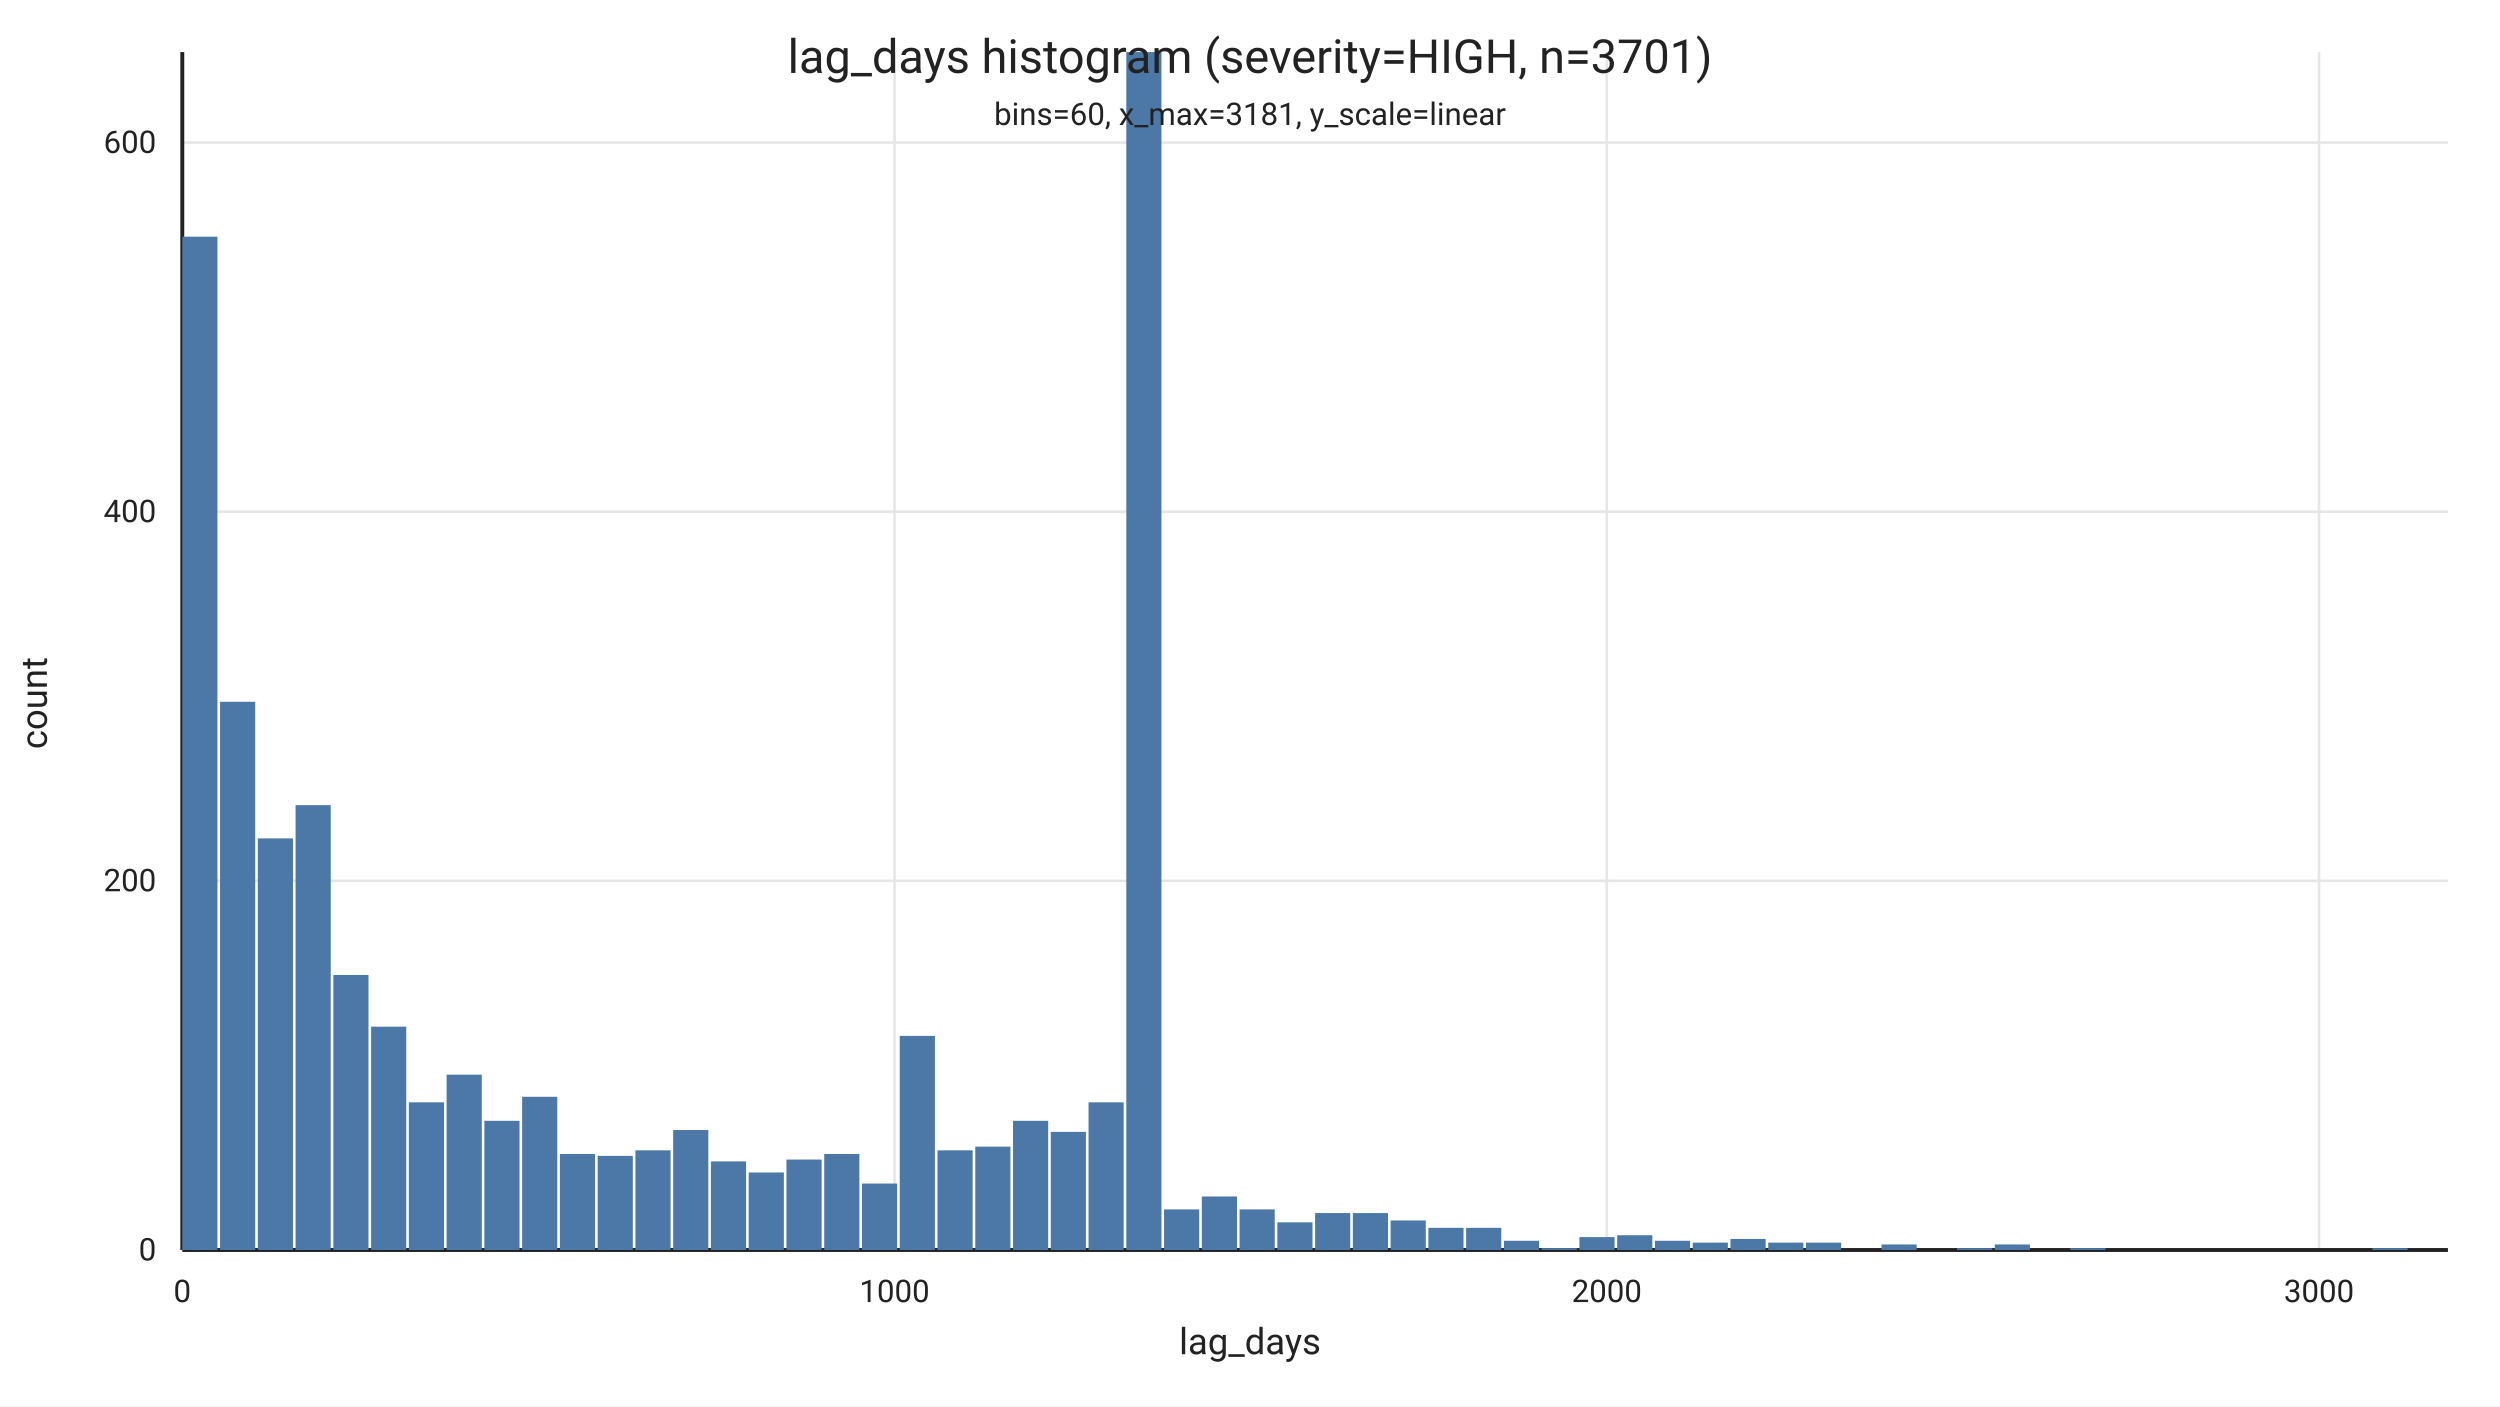
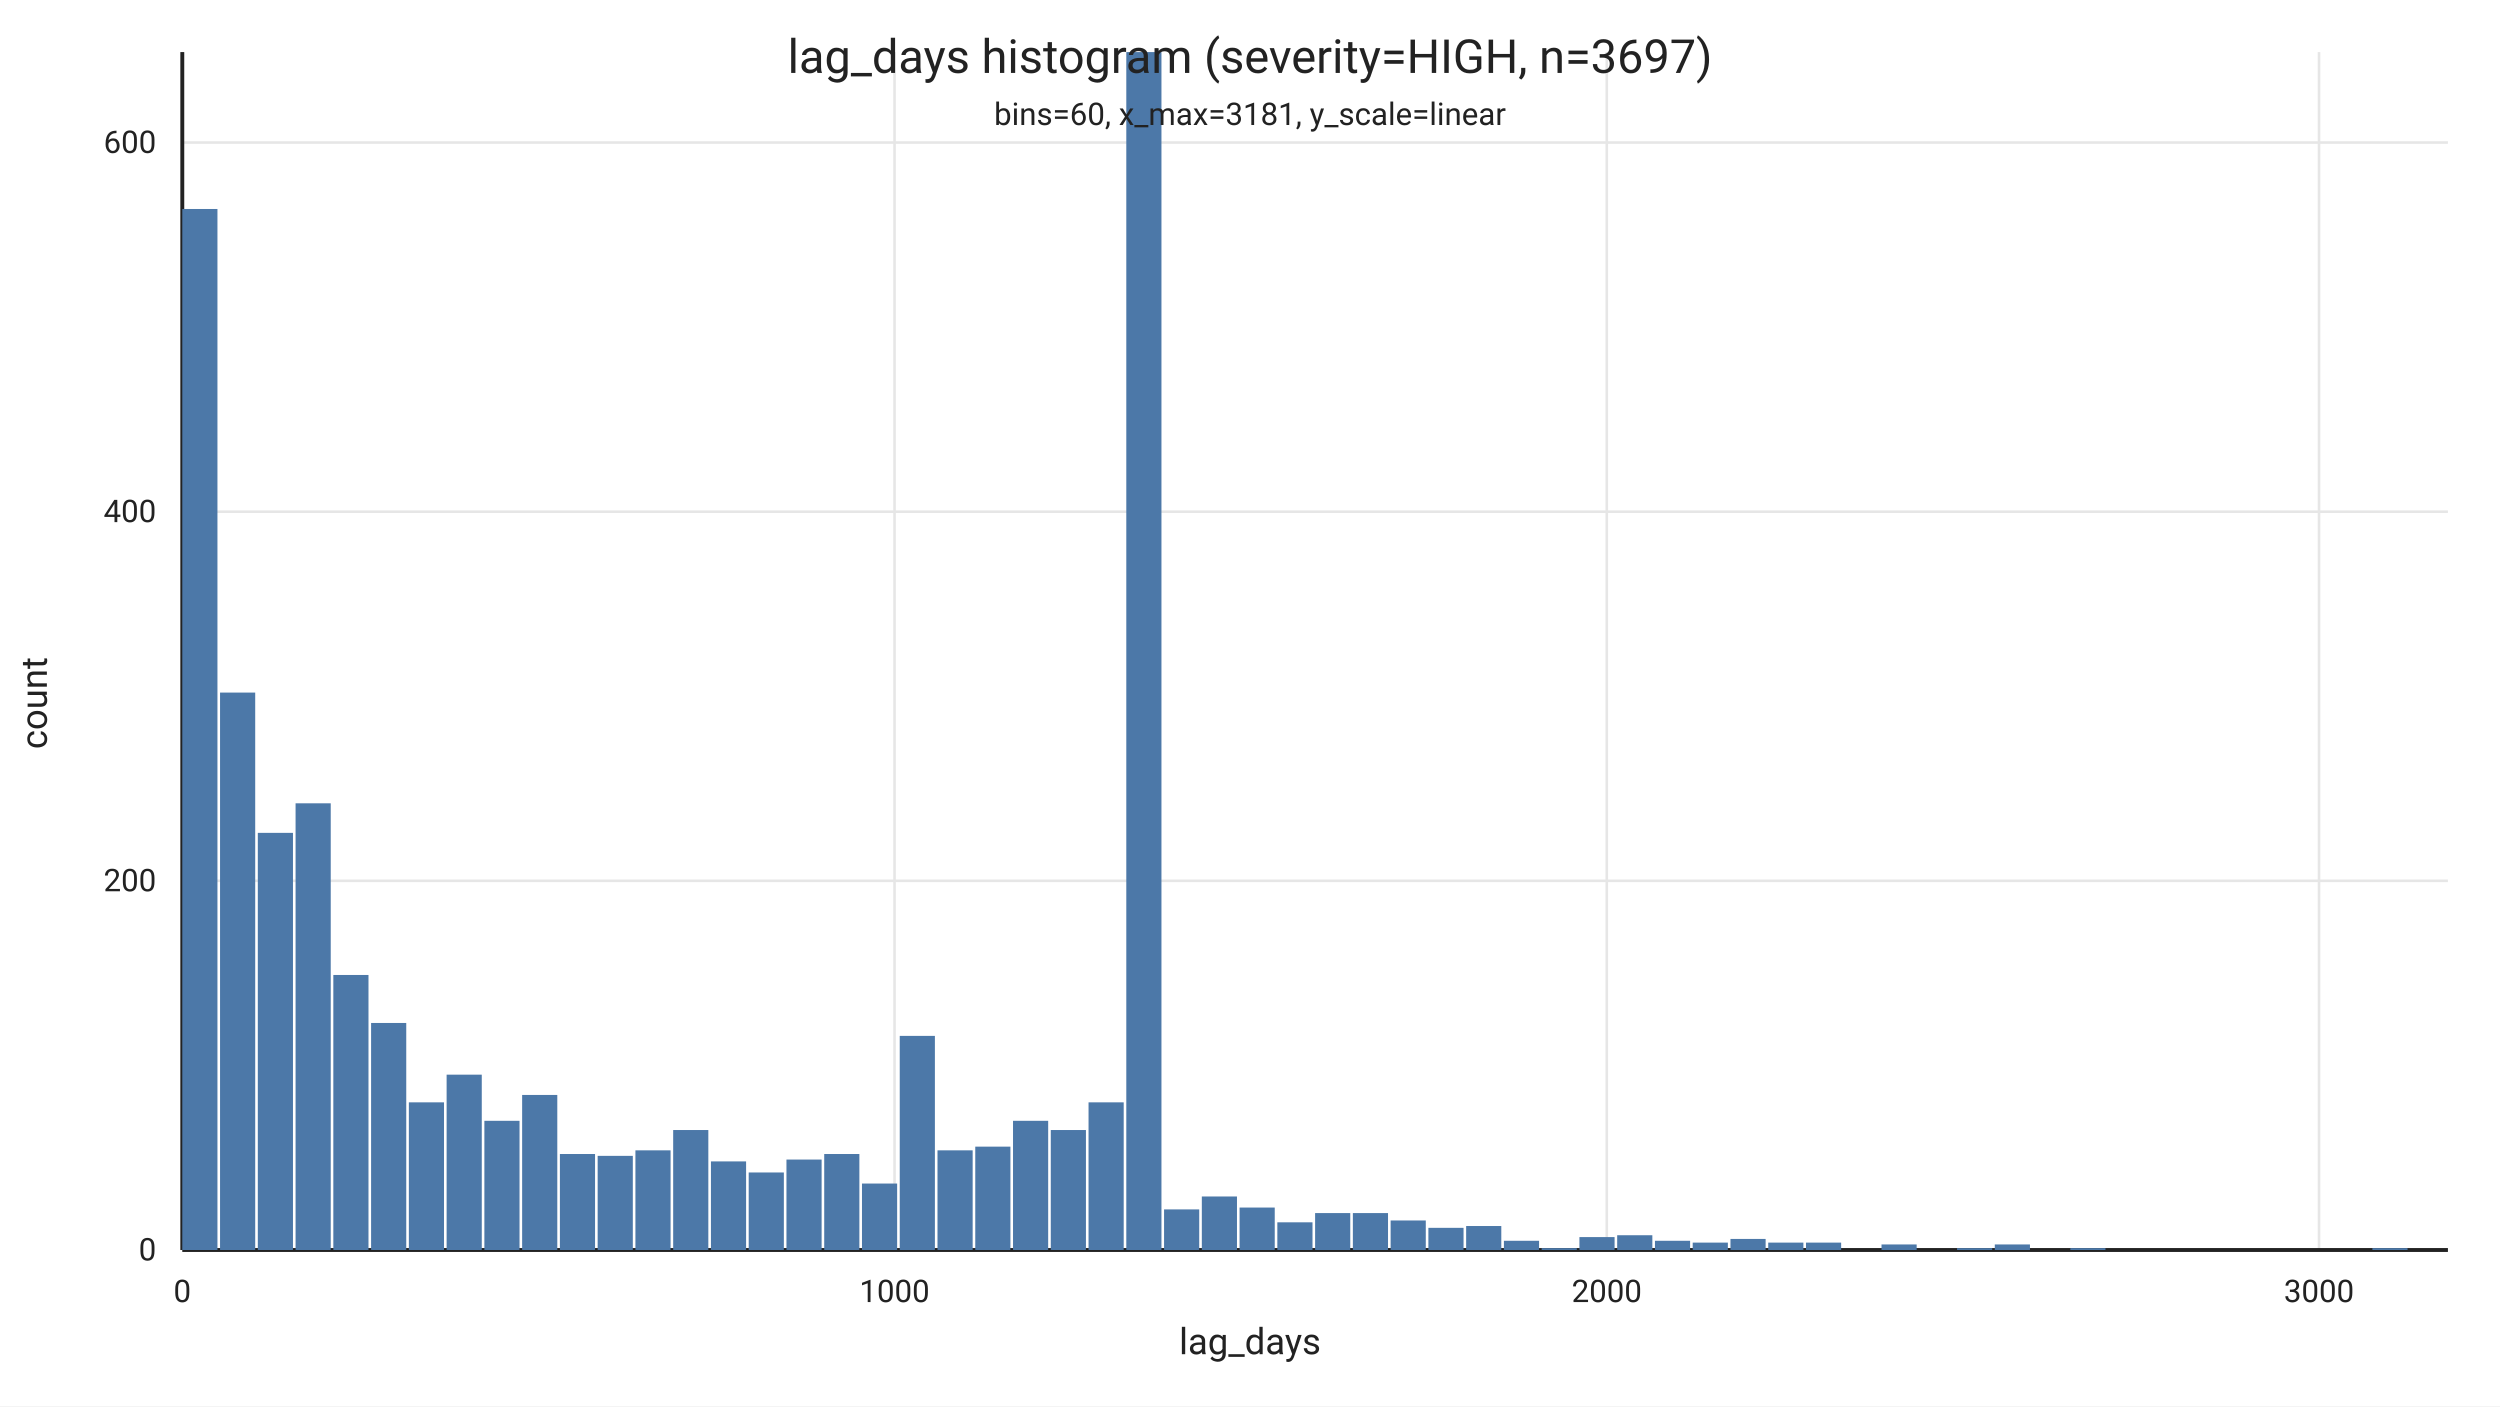
<svg xmlns="http://www.w3.org/2000/svg" width="960" height="540" viewBox="0 0 960 540">
  <rect x="0" y="0" width="960" height="540" fill="white" />
  <line x1="70" y1="480.00" x2="940" y2="480.00" stroke="#E6E6E6" stroke-width="1" />
  <text x="60" y="484.00" text-anchor="end" font-family="system-ui, -apple-system, Segoe UI, Roboto, Helvetica, Arial, sans-serif" font-size="12" fill="#222222">0</text>
  <line x1="70" y1="338.24" x2="940" y2="338.24" stroke="#E6E6E6" stroke-width="1" />
  <text x="60" y="342.24" text-anchor="end" font-family="system-ui, -apple-system, Segoe UI, Roboto, Helvetica, Arial, sans-serif" font-size="12" fill="#222222">200</text>
  <line x1="70" y1="196.49" x2="940" y2="196.49" stroke="#E6E6E6" stroke-width="1" />
  <text x="60" y="200.49" text-anchor="end" font-family="system-ui, -apple-system, Segoe UI, Roboto, Helvetica, Arial, sans-serif" font-size="12" fill="#222222">400</text>
  <line x1="70" y1="54.73" x2="940" y2="54.73" stroke="#E6E6E6" stroke-width="1" />
  <text x="60" y="58.73" text-anchor="end" font-family="system-ui, -apple-system, Segoe UI, Roboto, Helvetica, Arial, sans-serif" font-size="12" fill="#222222">600</text>
  <line x1="70" y1="-87.03" x2="940" y2="-87.03" stroke="#E6E6E6" stroke-width="1" />
  <text x="60" y="-83.03" text-anchor="end" font-family="system-ui, -apple-system, Segoe UI, Roboto, Helvetica, Arial, sans-serif" font-size="12" fill="#222222">800</text>
  <line x1="70.00" y1="20" x2="70.00" y2="480" stroke="#E6E6E6" stroke-width="1" />
  <text x="70.00" y="500" text-anchor="middle" font-family="system-ui, -apple-system, Segoe UI, Roboto, Helvetica, Arial, sans-serif" font-size="12" fill="#222222">0</text>
  <line x1="343.50" y1="20" x2="343.50" y2="480" stroke="#E6E6E6" stroke-width="1" />
  <text x="343.50" y="500" text-anchor="middle" font-family="system-ui, -apple-system, Segoe UI, Roboto, Helvetica, Arial, sans-serif" font-size="12" fill="#222222">1000</text>
  <line x1="617.00" y1="20" x2="617.00" y2="480" stroke="#E6E6E6" stroke-width="1" />
  <text x="617.00" y="500" text-anchor="middle" font-family="system-ui, -apple-system, Segoe UI, Roboto, Helvetica, Arial, sans-serif" font-size="12" fill="#222222">2000</text>
  <line x1="890.50" y1="20" x2="890.50" y2="480" stroke="#E6E6E6" stroke-width="1" />
  <text x="890.50" y="500" text-anchor="middle" font-family="system-ui, -apple-system, Segoe UI, Roboto, Helvetica, Arial, sans-serif" font-size="12" fill="#222222">3000</text>
  <line x1="1164.00" y1="20" x2="1164.00" y2="480" stroke="#E6E6E6" stroke-width="1" />
  <text x="1164.00" y="500" text-anchor="middle" font-family="system-ui, -apple-system, Segoe UI, Roboto, Helvetica, Arial, sans-serif" font-size="12" fill="#222222">4000</text>
  <line x1="70" y1="480" x2="940" y2="480" stroke="#222222" stroke-width="1.5" />
  <line x1="70" y1="20" x2="70" y2="480" stroke="#222222" stroke-width="1.5" />
-   <rect x="70.00" y="90.88" width="13.50" height="389.12" fill="#4C78A8" />
-   <rect x="84.50" y="269.49" width="13.50" height="210.51" fill="#4C78A8" />
-   <rect x="99.00" y="321.94" width="13.50" height="158.06" fill="#4C78A8" />
-   <rect x="113.50" y="309.18" width="13.50" height="170.82" fill="#4C78A8" />
+   <rect x="70.00" y="80.25" width="13.50" height="399.75" fill="#4C78A8" />
+   <rect x="84.50" y="265.95" width="13.50" height="214.05" fill="#4C78A8" />
+   <rect x="99.00" y="319.82" width="13.50" height="160.18" fill="#4C78A8" />
+   <rect x="113.50" y="308.47" width="13.50" height="171.53" fill="#4C78A8" />
  <rect x="128.00" y="374.39" width="13.50" height="105.61" fill="#4C78A8" />
-   <rect x="142.50" y="394.24" width="13.50" height="85.76" fill="#4C78A8" />
+   <rect x="142.50" y="392.82" width="13.50" height="87.18" fill="#4C78A8" />
  <rect x="157.00" y="423.30" width="13.50" height="56.70" fill="#4C78A8" />
  <rect x="171.50" y="412.67" width="13.50" height="67.33" fill="#4C78A8" />
  <rect x="186.00" y="430.39" width="13.50" height="49.61" fill="#4C78A8" />
-   <rect x="200.50" y="421.17" width="13.50" height="58.83" fill="#4C78A8" />
+   <rect x="200.50" y="420.46" width="13.50" height="59.54" fill="#4C78A8" />
  <rect x="215.00" y="443.14" width="13.50" height="36.86" fill="#4C78A8" />
  <rect x="229.50" y="443.85" width="13.50" height="36.15" fill="#4C78A8" />
  <rect x="244.00" y="441.73" width="13.50" height="38.27" fill="#4C78A8" />
  <rect x="258.50" y="433.93" width="13.50" height="46.07" fill="#4C78A8" />
  <rect x="273.00" y="445.98" width="13.50" height="34.02" fill="#4C78A8" />
  <rect x="287.50" y="450.23" width="13.50" height="29.77" fill="#4C78A8" />
  <rect x="302.00" y="445.27" width="13.50" height="34.73" fill="#4C78A8" />
  <rect x="316.50" y="443.14" width="13.50" height="36.86" fill="#4C78A8" />
  <rect x="331.00" y="454.48" width="13.50" height="25.52" fill="#4C78A8" />
  <rect x="345.50" y="397.78" width="13.50" height="82.22" fill="#4C78A8" />
  <rect x="360.00" y="441.73" width="13.50" height="38.27" fill="#4C78A8" />
  <rect x="374.50" y="440.31" width="13.50" height="39.69" fill="#4C78A8" />
  <rect x="389.00" y="430.39" width="13.50" height="49.61" fill="#4C78A8" />
-   <rect x="403.50" y="434.64" width="13.50" height="45.36" fill="#4C78A8" />
+   <rect x="403.50" y="433.93" width="13.50" height="46.07" fill="#4C78A8" />
  <rect x="418.00" y="423.30" width="13.50" height="56.70" fill="#4C78A8" />
  <rect x="432.50" y="20.00" width="13.50" height="460.00" fill="#4C78A8" />
  <rect x="447.00" y="464.41" width="13.50" height="15.59" fill="#4C78A8" />
  <rect x="461.50" y="459.45" width="13.50" height="20.55" fill="#4C78A8" />
-   <rect x="476.00" y="464.41" width="13.50" height="15.59" fill="#4C78A8" />
+   <rect x="476.00" y="463.70" width="13.50" height="16.30" fill="#4C78A8" />
  <rect x="490.50" y="469.37" width="13.50" height="10.63" fill="#4C78A8" />
  <rect x="505.00" y="465.82" width="13.50" height="14.18" fill="#4C78A8" />
  <rect x="519.50" y="465.82" width="13.50" height="14.18" fill="#4C78A8" />
  <rect x="534.00" y="468.66" width="13.50" height="11.34" fill="#4C78A8" />
  <rect x="548.50" y="471.49" width="13.50" height="8.51" fill="#4C78A8" />
-   <rect x="563.00" y="471.49" width="13.50" height="8.51" fill="#4C78A8" />
+   <rect x="563.00" y="470.79" width="13.50" height="9.21" fill="#4C78A8" />
  <rect x="577.50" y="476.46" width="13.50" height="3.54" fill="#4C78A8" />
  <rect x="592.00" y="479.29" width="13.50" height="0.71" fill="#4C78A8" />
  <rect x="606.50" y="475.04" width="13.50" height="4.96" fill="#4C78A8" />
  <rect x="621.00" y="474.33" width="13.50" height="5.67" fill="#4C78A8" />
  <rect x="635.50" y="476.46" width="13.50" height="3.54" fill="#4C78A8" />
  <rect x="650.00" y="477.16" width="13.50" height="2.84" fill="#4C78A8" />
  <rect x="664.50" y="475.75" width="13.50" height="4.25" fill="#4C78A8" />
  <rect x="679.00" y="477.16" width="13.50" height="2.84" fill="#4C78A8" />
  <rect x="693.50" y="477.16" width="13.50" height="2.84" fill="#4C78A8" />
  <rect x="708.00" y="480.00" width="13.50" height="0.00" fill="#4C78A8" />
  <rect x="722.50" y="477.87" width="13.50" height="2.13" fill="#4C78A8" />
  <rect x="737.00" y="480.00" width="13.50" height="0.00" fill="#4C78A8" />
  <rect x="751.50" y="479.29" width="13.50" height="0.71" fill="#4C78A8" />
  <rect x="766.00" y="477.87" width="13.50" height="2.13" fill="#4C78A8" />
  <rect x="780.50" y="480.00" width="13.50" height="0.00" fill="#4C78A8" />
  <rect x="795.00" y="479.29" width="13.50" height="0.71" fill="#4C78A8" />
  <rect x="809.50" y="480.00" width="13.50" height="0.00" fill="#4C78A8" />
  <rect x="824.00" y="480.00" width="13.50" height="0.00" fill="#4C78A8" />
  <rect x="838.50" y="480.00" width="13.50" height="0.00" fill="#4C78A8" />
  <rect x="853.00" y="480.00" width="13.50" height="0.00" fill="#4C78A8" />
  <rect x="867.50" y="480.00" width="13.50" height="0.00" fill="#4C78A8" />
  <rect x="882.00" y="480.00" width="13.50" height="0.00" fill="#4C78A8" />
  <rect x="896.50" y="480.00" width="13.50" height="0.00" fill="#4C78A8" />
  <rect x="911.00" y="479.29" width="13.50" height="0.71" fill="#4C78A8" />
  <rect x="925.50" y="480.00" width="13.50" height="0.00" fill="#4C78A8" />
-   <text x="480.00" y="28" text-anchor="middle" font-family="system-ui, -apple-system, Segoe UI, Roboto, Helvetica, Arial, sans-serif" font-size="18" fill="#222222">lag_days histogram (severity=HIGH, n=3701)</text>
+   <text x="480.00" y="28" text-anchor="middle" font-family="system-ui, -apple-system, Segoe UI, Roboto, Helvetica, Arial, sans-serif" font-size="18" fill="#222222">lag_days histogram (severity=HIGH, n=3697)</text>
  <text x="480.00" y="48" text-anchor="middle" font-family="system-ui, -apple-system, Segoe UI, Roboto, Helvetica, Arial, sans-serif" font-size="12" fill="#222222">bins=60, x_max=3181, y_scale=linear</text>
  <text x="480.00" y="520" text-anchor="middle" font-family="system-ui, -apple-system, Segoe UI, Roboto, Helvetica, Arial, sans-serif" font-size="14" fill="#222222">lag_days</text>
  <text x="18" y="270.00" text-anchor="middle" font-family="system-ui, -apple-system, Segoe UI, Roboto, Helvetica, Arial, sans-serif" font-size="14" fill="#222222" transform="rotate(-90 18 270.00)">count</text>
</svg>
